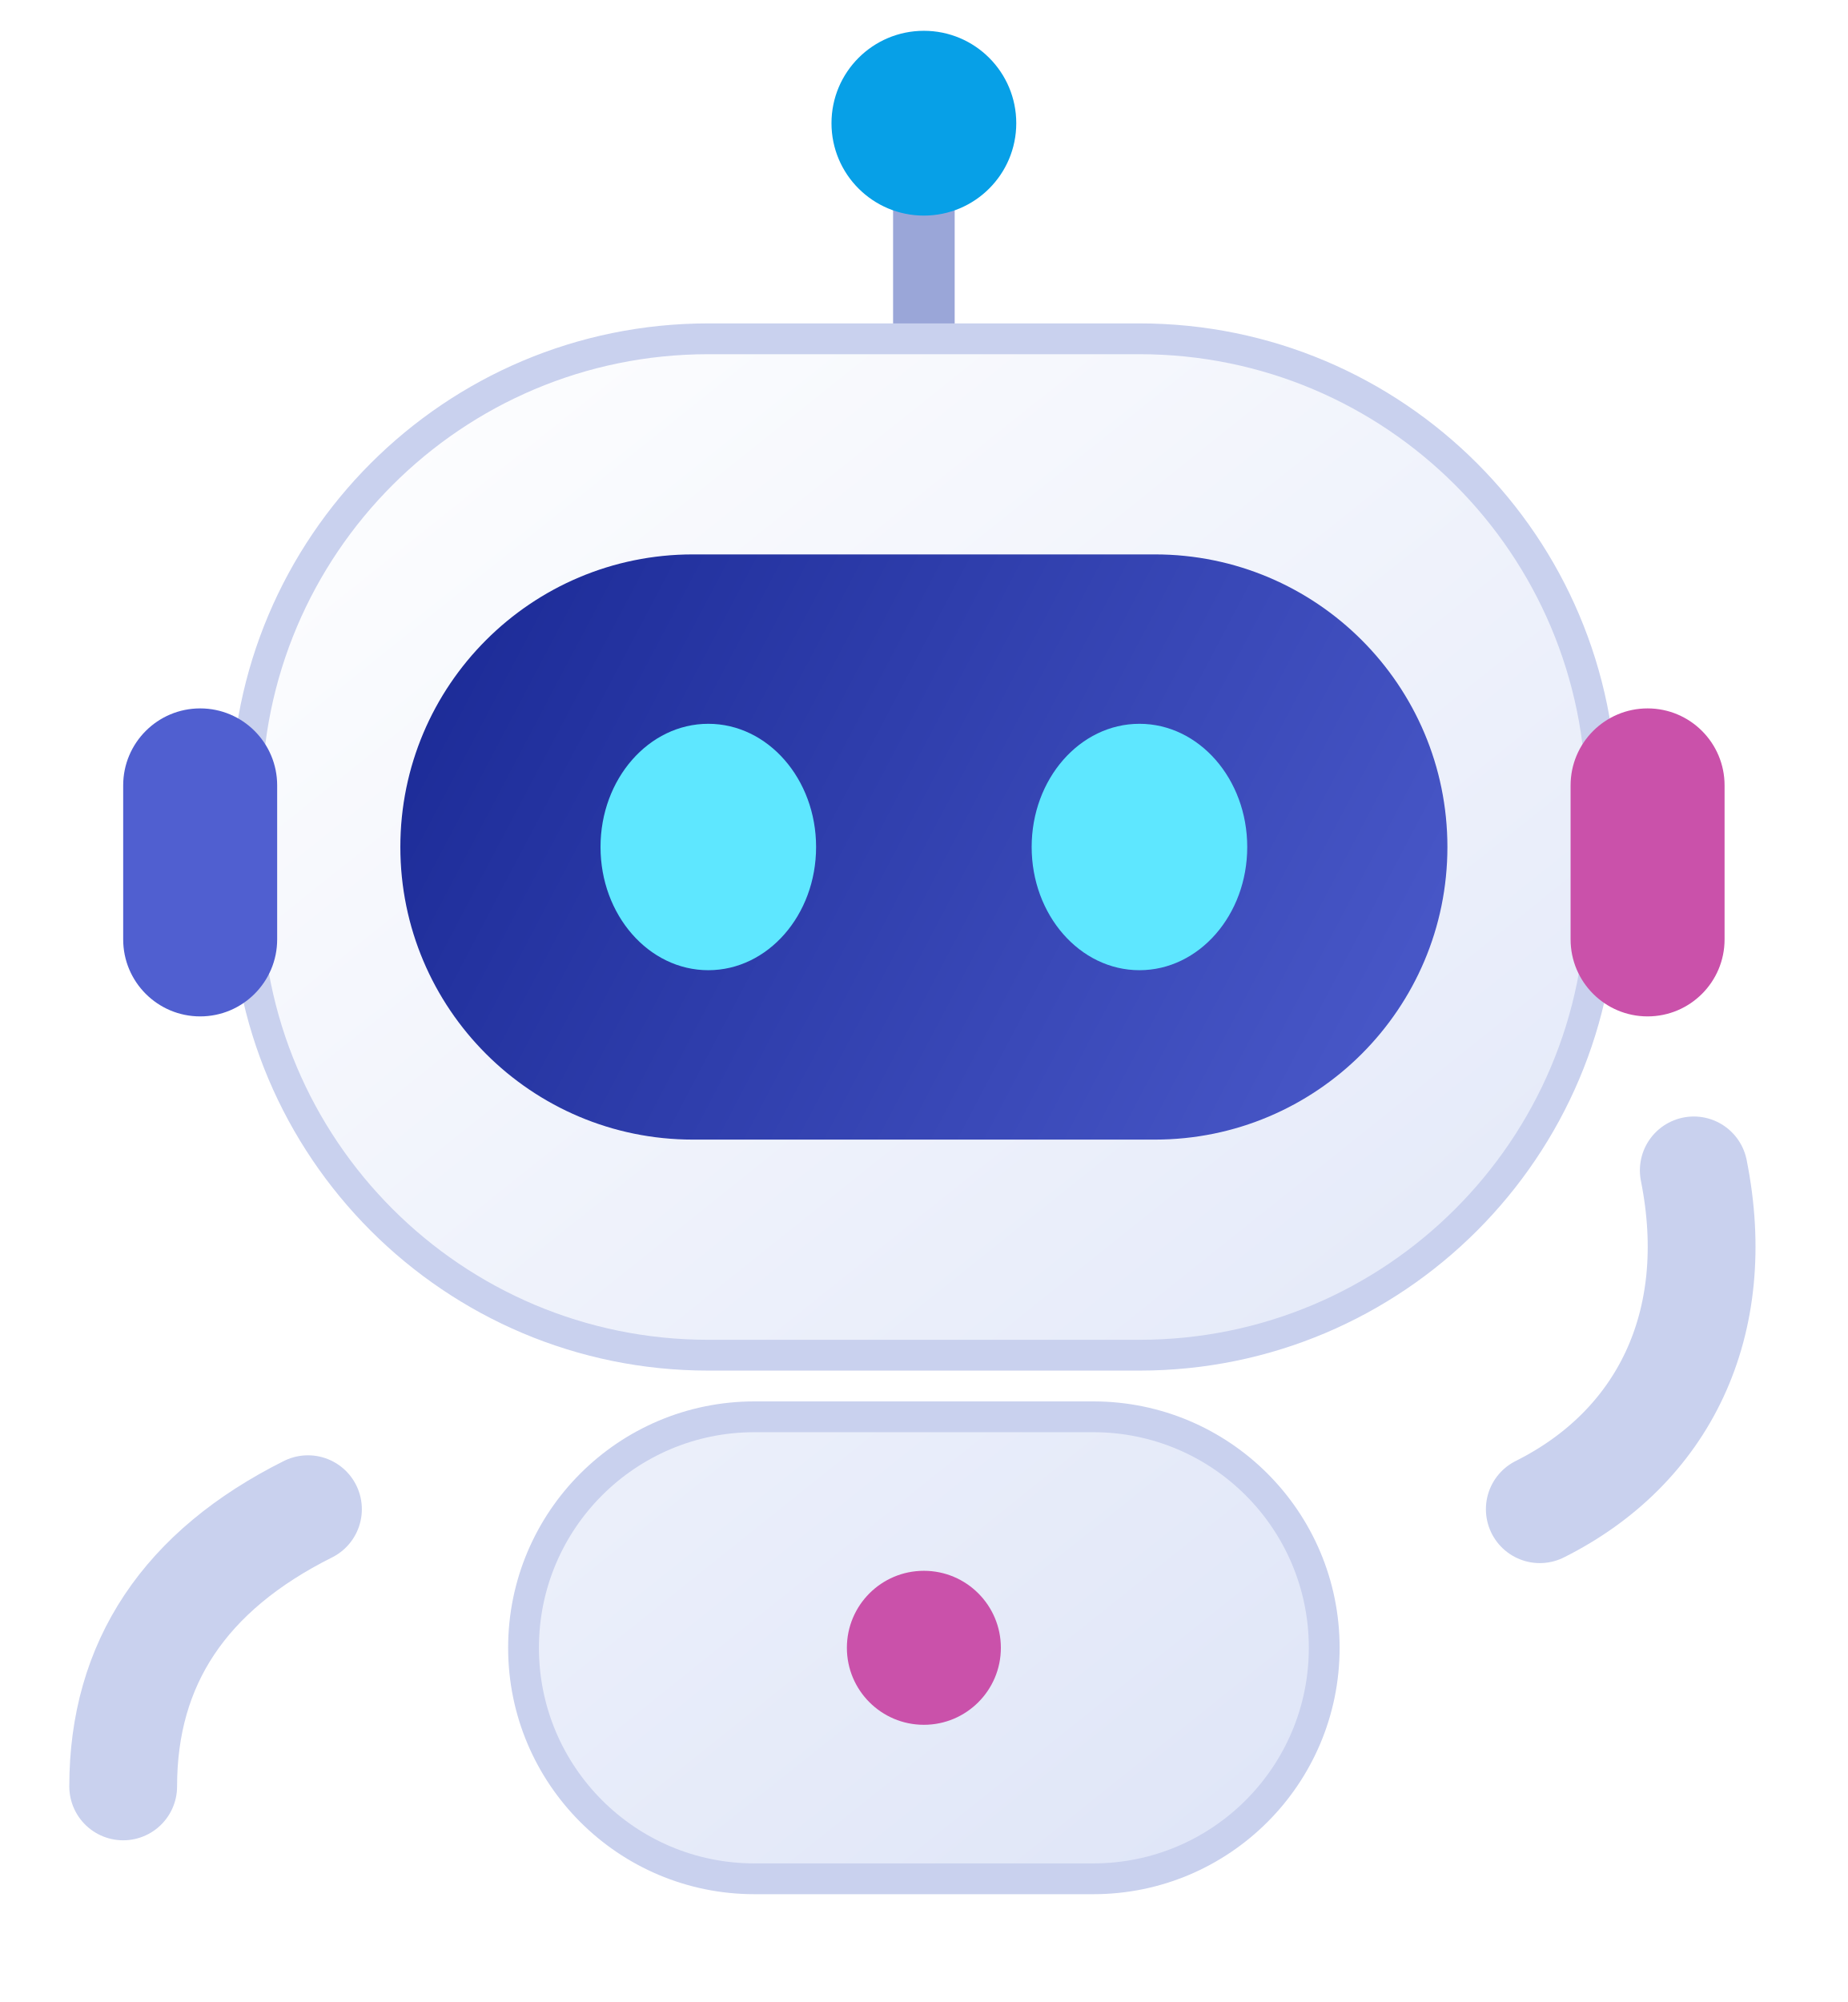
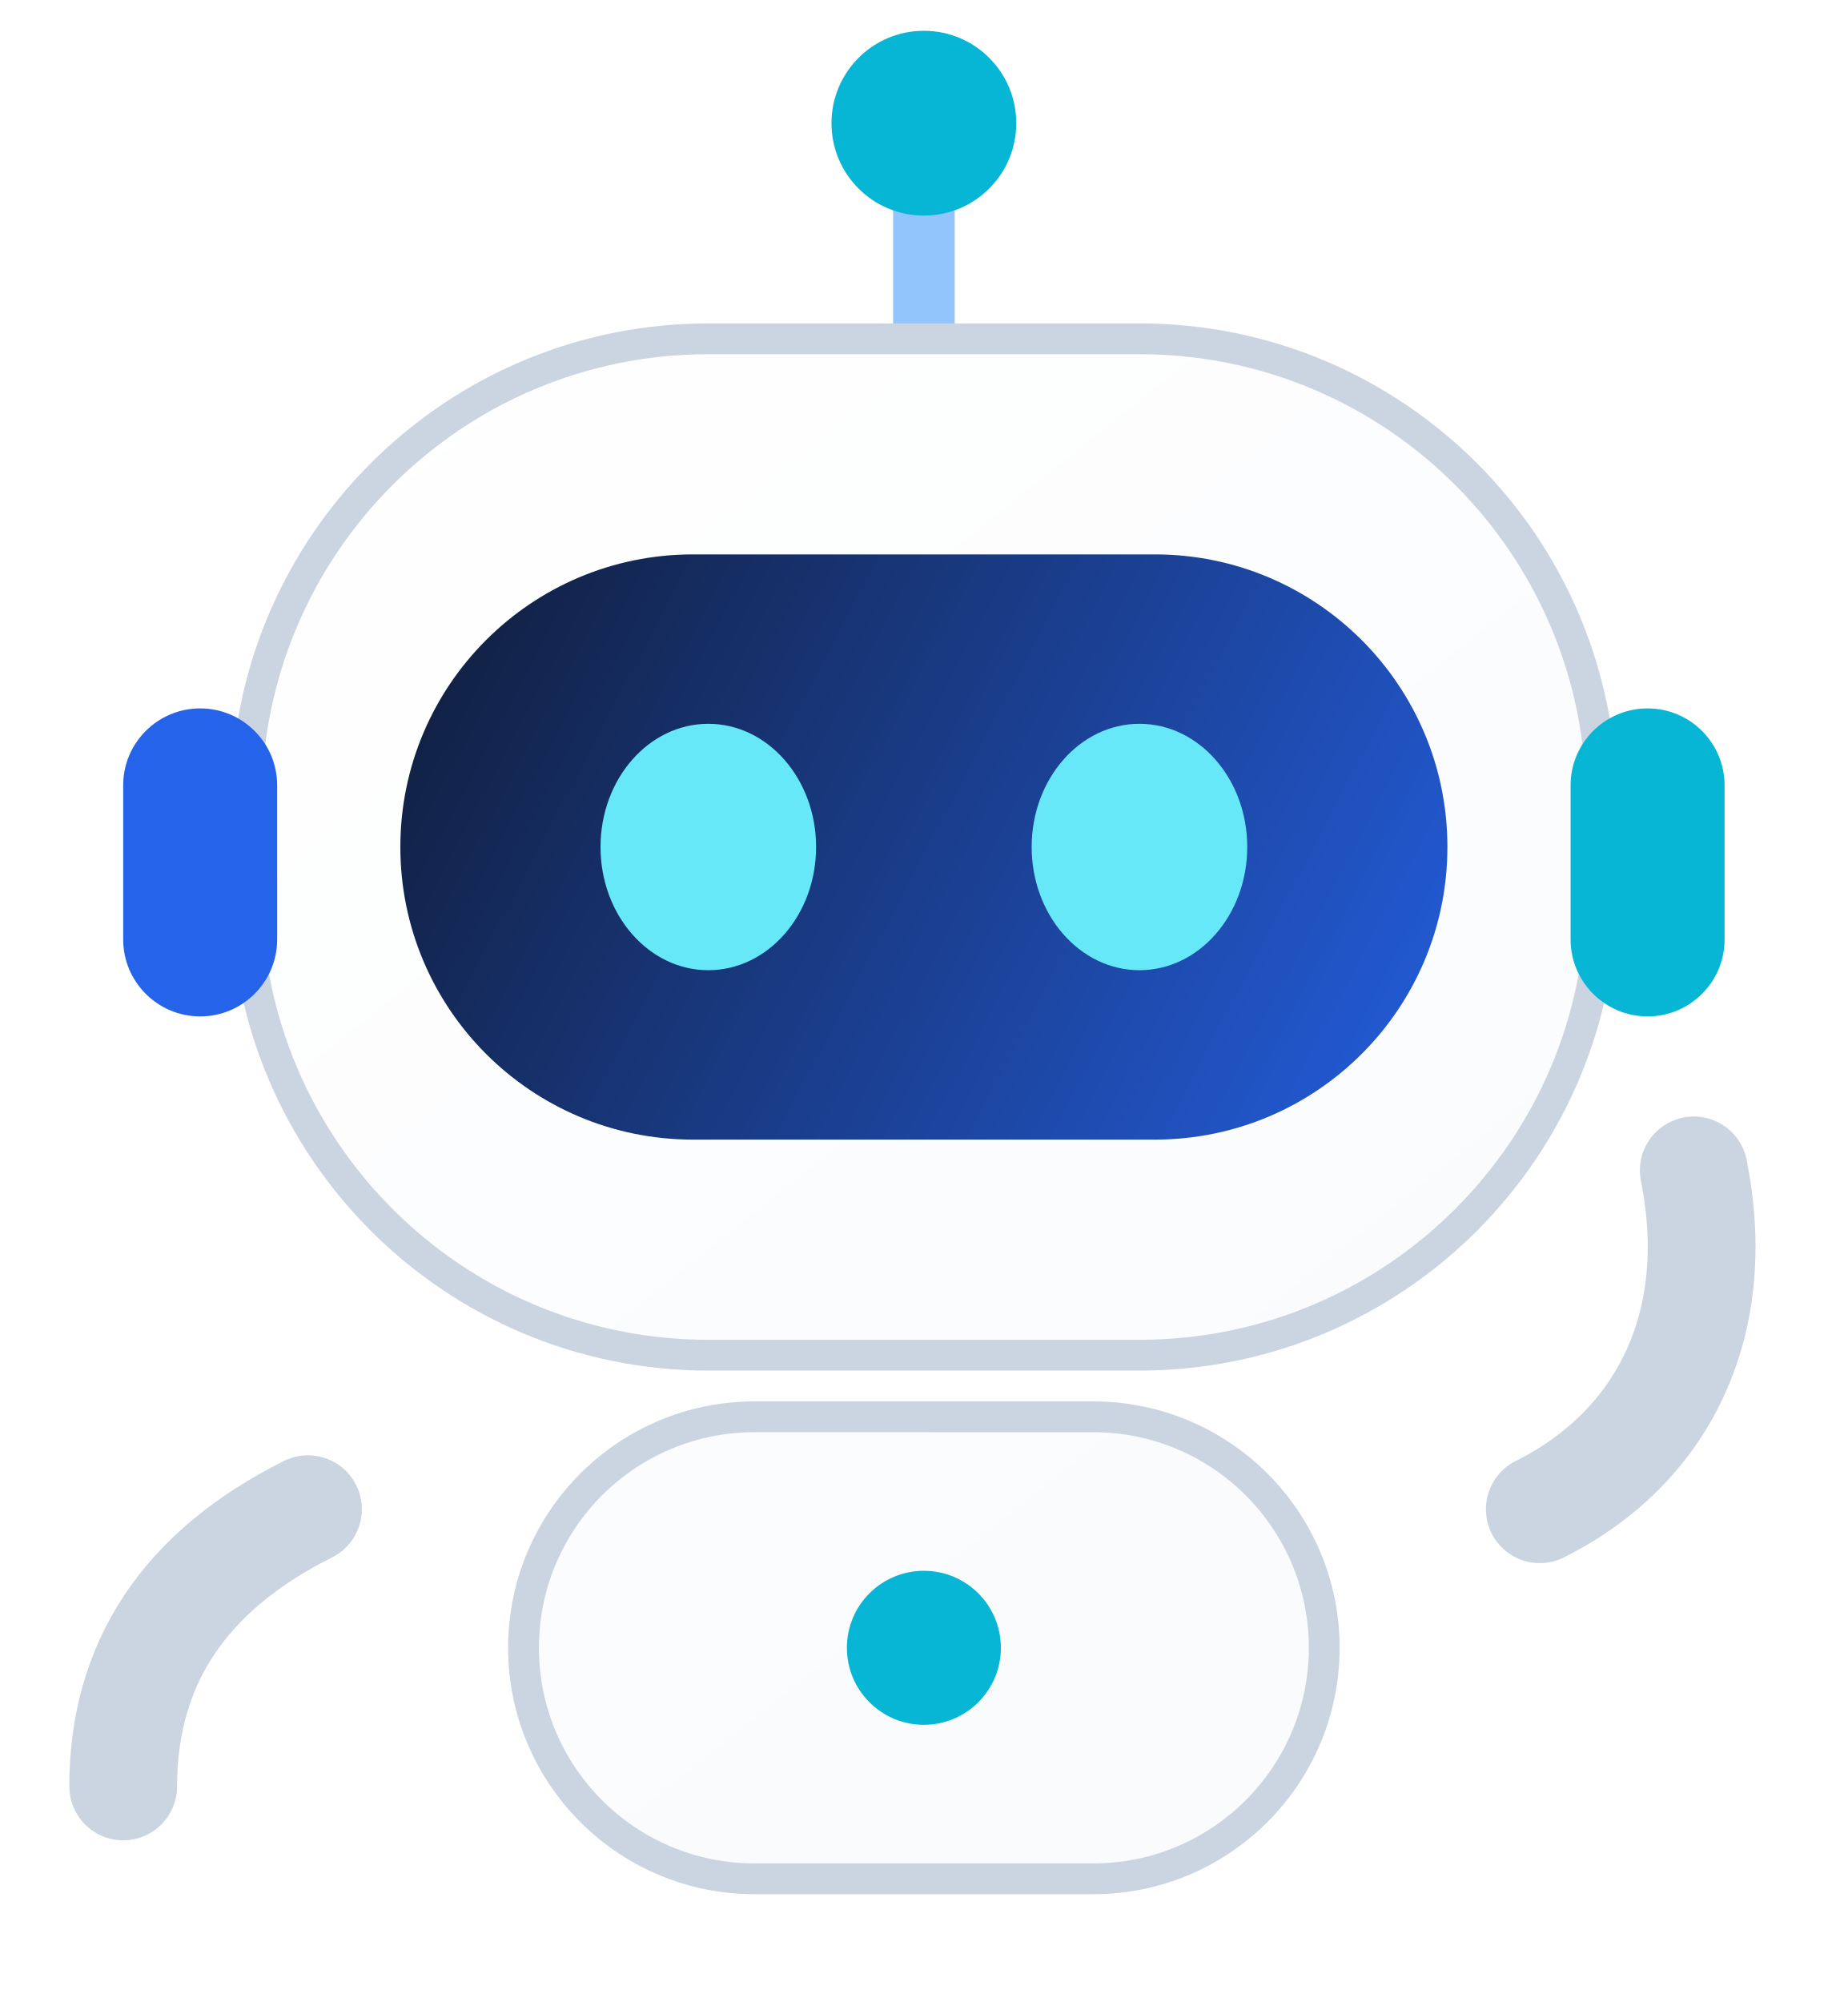
<svg xmlns="http://www.w3.org/2000/svg" viewBox="0 0 120 130" fill="none">
  <defs>
    <linearGradient id="v" x1="22" y1="40" x2="98" y2="80" gradientUnits="userSpaceOnUse">
-       <stop stop-color="#182793" />
-       <stop offset="1" stop-color="#505FD0" />
+       <stop stop-color="#101B35" />
+       <stop offset="1" stop-color="#2563EB" />
    </linearGradient>
    <linearGradient id="w" x1="20" y1="20" x2="100" y2="120" gradientUnits="userSpaceOnUse">
      <stop stop-color="#fff" />
-       <stop offset="1" stop-color="#DCE3F7" />
+       <stop offset="1" stop-color="#F8FAFC" />
    </linearGradient>
  </defs>
-   <line x1="60" y1="8" x2="60" y2="22" stroke="#9AA6D8" stroke-width="4" stroke-linecap="round" />
-   <circle cx="60" cy="8" r="6" fill="#07A0E7" />
-   <rect x="16" y="22" width="88" height="66" rx="30" fill="url(#w)" stroke="#C9D1EE" stroke-width="2" />
+   <line x1="60" y1="8" x2="60" y2="22" stroke="#93C5FD" stroke-width="4" stroke-linecap="round" />
+   <circle cx="60" cy="8" r="6" fill="#06B6D4" />
+   <rect x="16" y="22" width="88" height="66" rx="30" fill="url(#w)" stroke="#CBD5E1" stroke-width="2" />
  <rect x="26" y="36" width="68" height="38" rx="19" fill="url(#v)" />
-   <ellipse cx="46" cy="55" rx="7" ry="8" fill="#5EE7FF" />
-   <ellipse cx="74" cy="55" rx="7" ry="8" fill="#5EE7FF" />
-   <rect x="8" y="46" width="10" height="20" rx="5" fill="#505FD0" />
-   <rect x="102" y="46" width="10" height="20" rx="5" fill="#CA51AA" />
-   <rect x="34" y="92" width="52" height="30" rx="15" fill="url(#w)" stroke="#C9D1EE" stroke-width="2" />
-   <circle cx="60" cy="107" r="5" fill="#CA51AA" />
-   <path d="M20 98c-8 4-12 10-12 18" stroke="#C9D1EE" stroke-width="7" stroke-linecap="round" />
-   <path d="M100 98c8-4 12-12 10-22" stroke="#C9D1EE" stroke-width="7" stroke-linecap="round" />
+   <ellipse cx="46" cy="55" rx="7" ry="8" fill="#67E8F9" />
+   <ellipse cx="74" cy="55" rx="7" ry="8" fill="#67E8F9" />
+   <rect x="8" y="46" width="10" height="20" rx="5" fill="#2563EB" />
+   <rect x="102" y="46" width="10" height="20" rx="5" fill="#06B6D4" />
+   <rect x="34" y="92" width="52" height="30" rx="15" fill="url(#w)" stroke="#CBD5E1" stroke-width="2" />
+   <circle cx="60" cy="107" r="5" fill="#06B6D4" />
+   <path d="M20 98c-8 4-12 10-12 18" stroke="#CBD5E1" stroke-width="7" stroke-linecap="round" />
+   <path d="M100 98c8-4 12-12 10-22" stroke="#CBD5E1" stroke-width="7" stroke-linecap="round" />
</svg>
